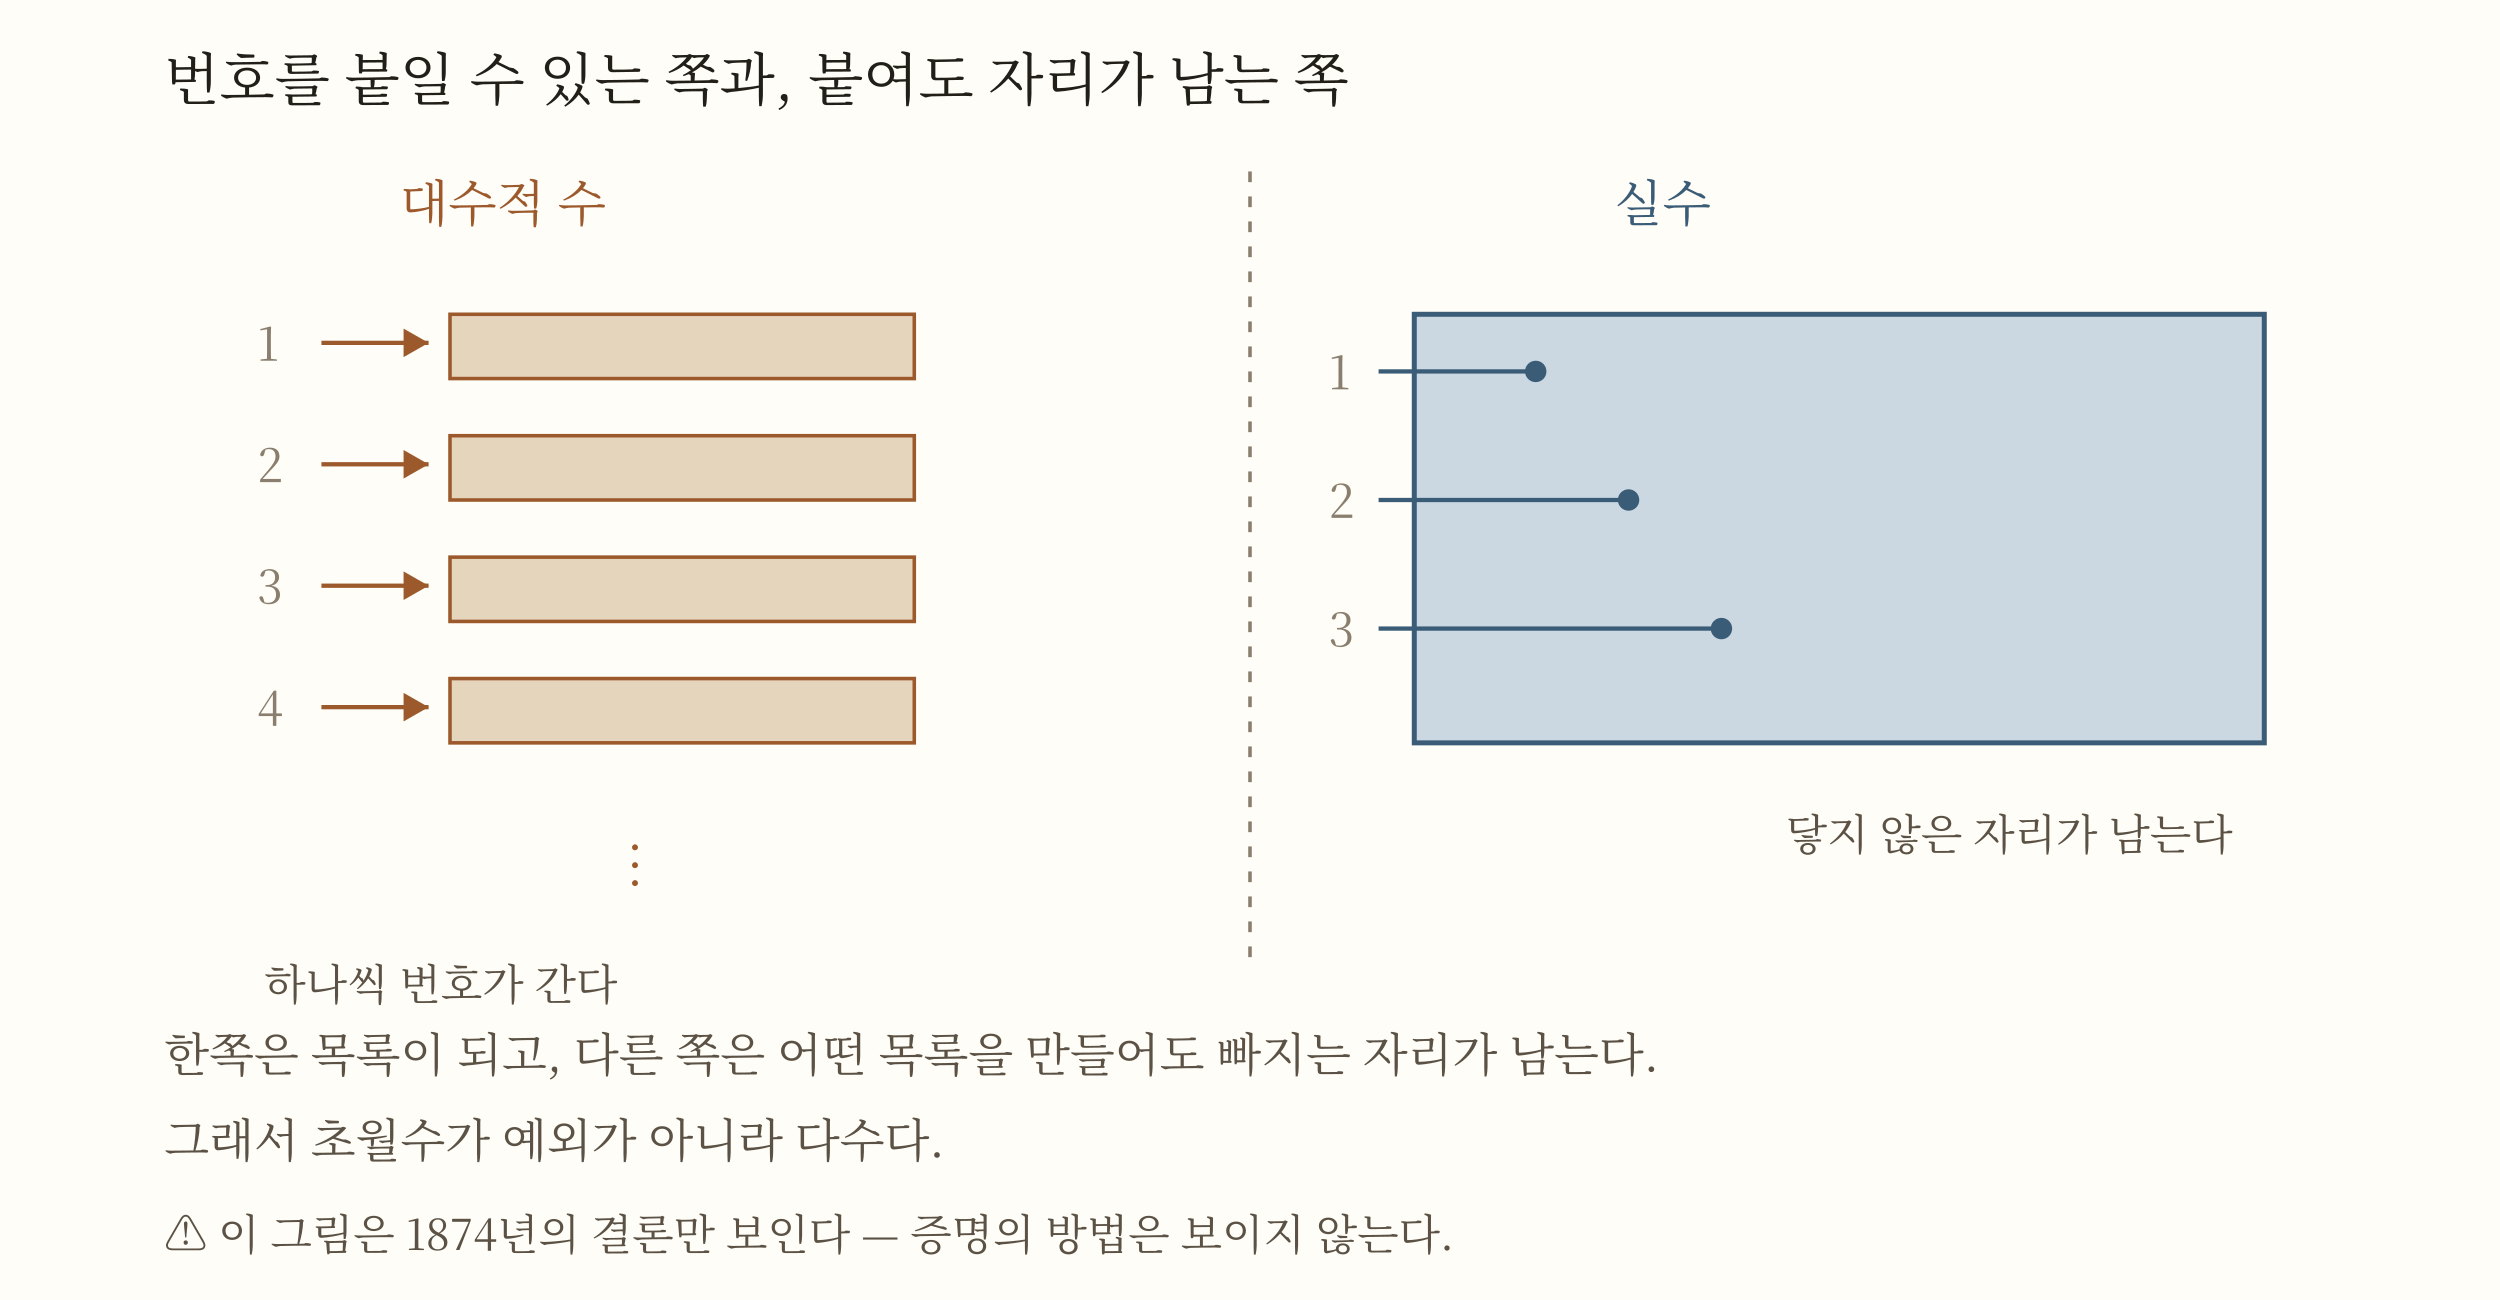
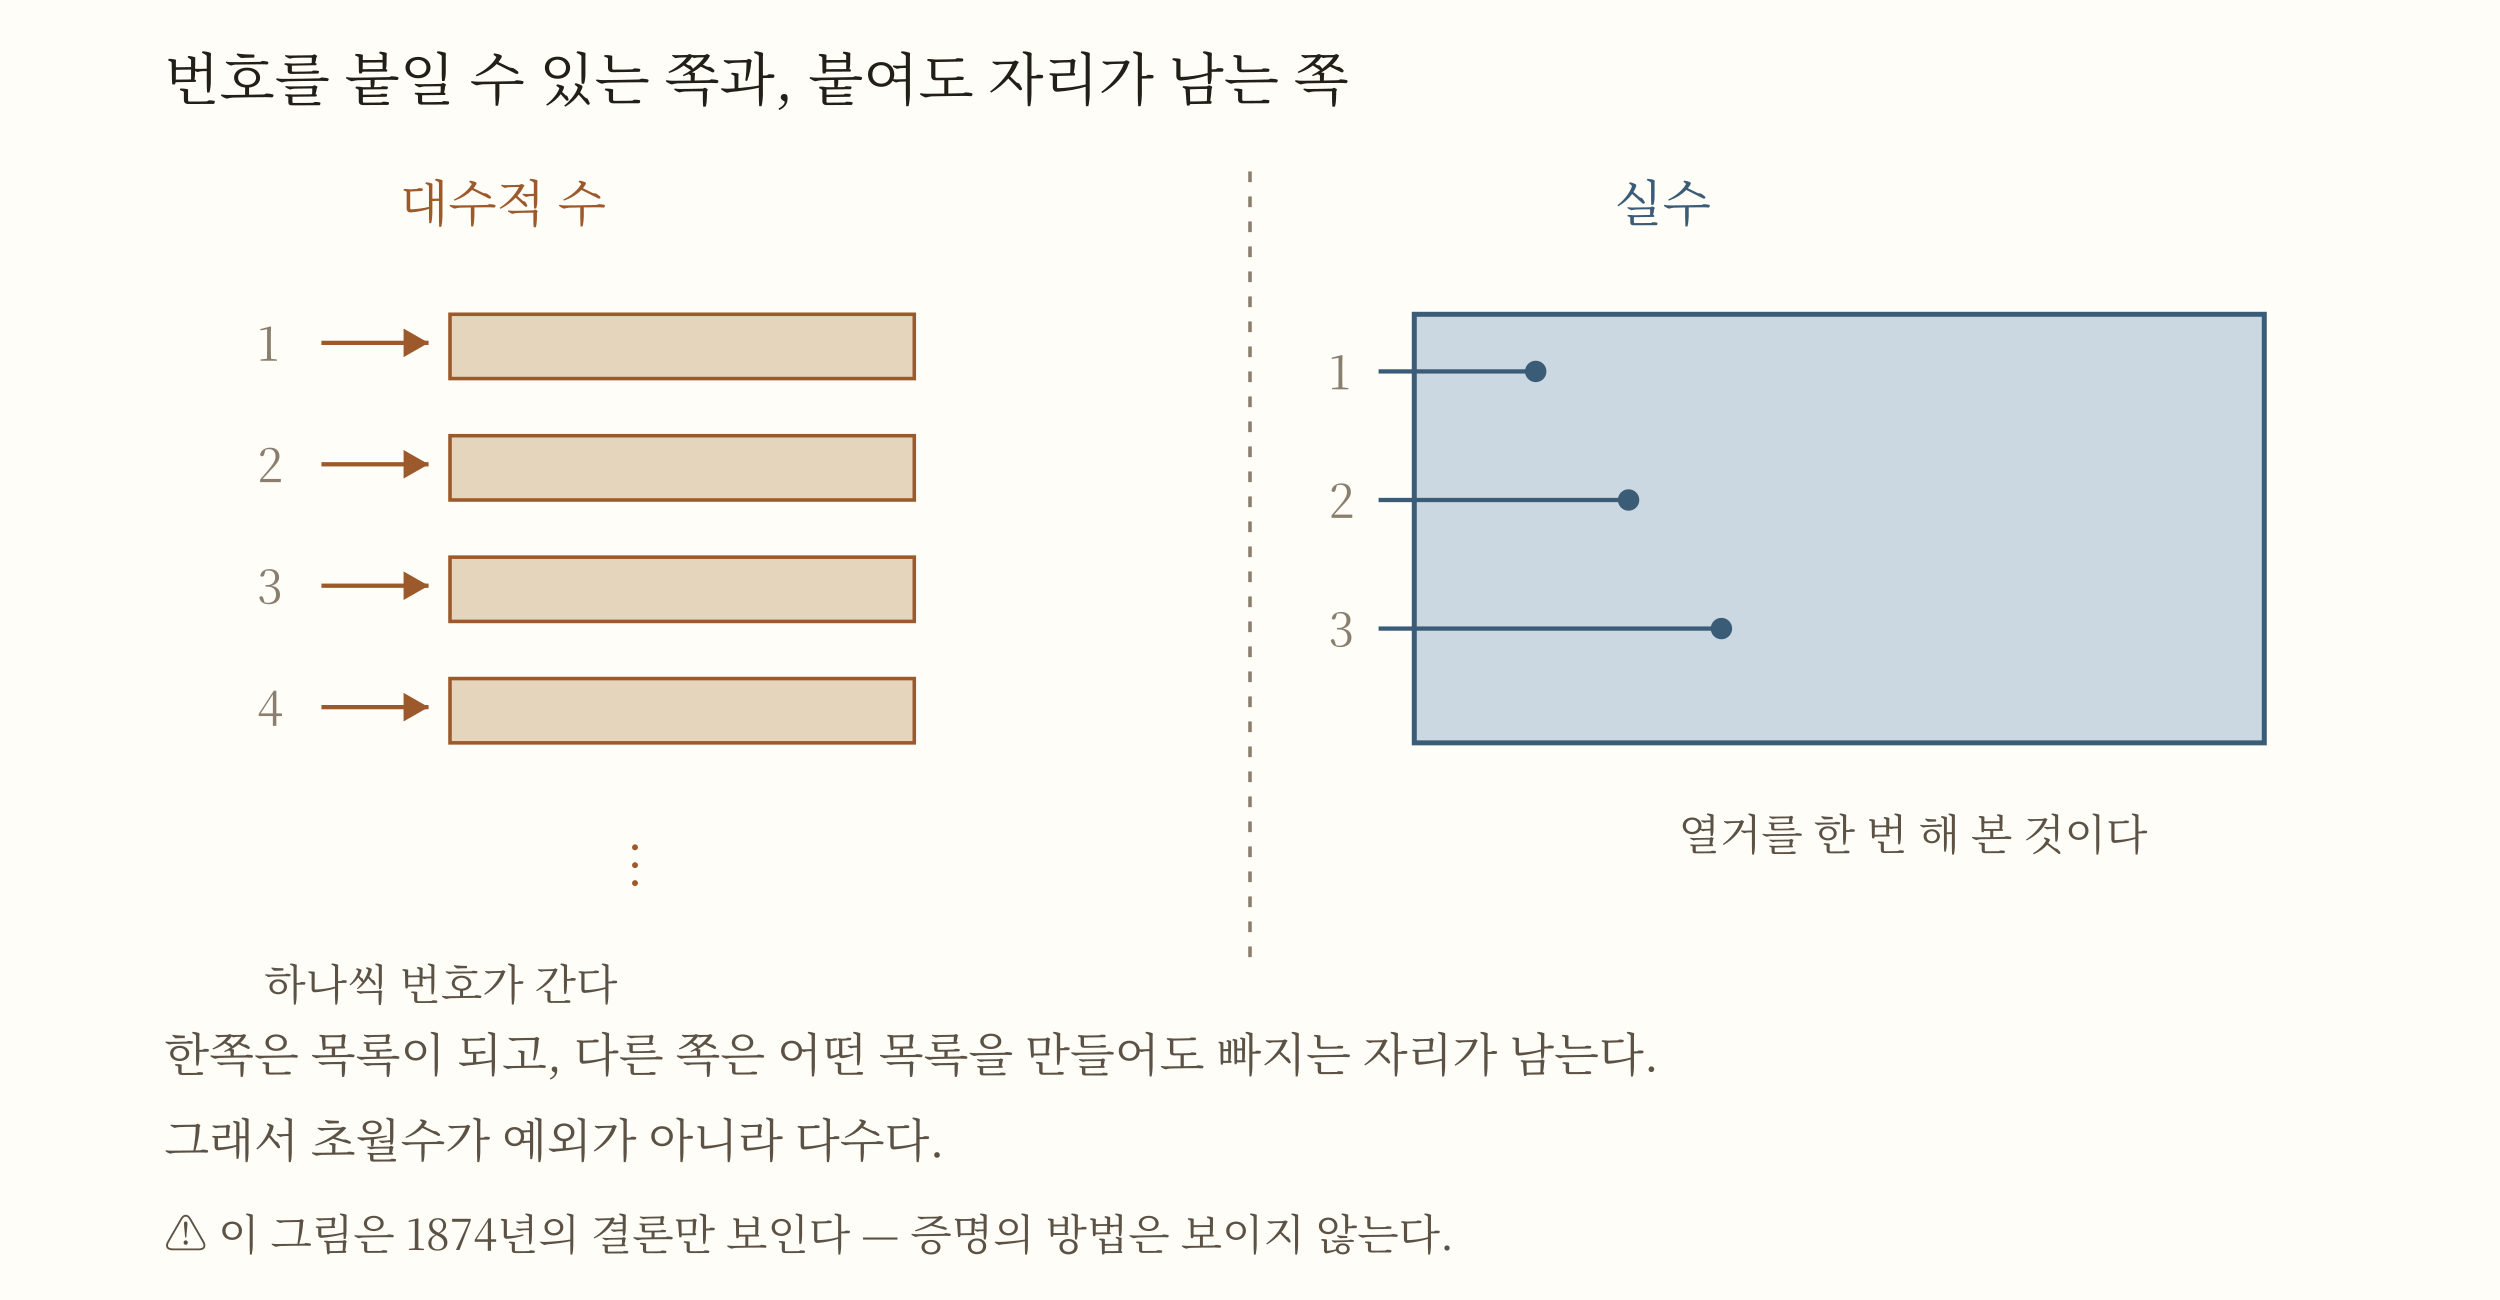
- <svg xmlns="http://www.w3.org/2000/svg" viewBox="0 0 700 364" role="img" aria-label="왼쪽에는 번호 1, 2, 3, 4 가 붙은 칸 넷이 세로로 놓여 있고 그 아래로 점 세 개가 이어진다. 칸 위에는 대수적 수라고 적혀 있고 칸마다 화살표가 자연수 번호에서 나와 그 칸을 가리켜, 번호를 하나씩 붙일 수 있다는 것을 보인다. 오른쪽에는 속이 꽉 찬 굵은 가로 띠 하나가 있고 그 위에 실수라고 적혀 있다. 띠 왼쪽 끝에서 번호 1, 2, 3 이 붙은 화살표 셋이 띠 안쪽을 가리키지만 띠에는 화살표가 닿지 않은 자리가 그대로 남아 있다. 두 그림 사이에는 세로 구분선이 있다. 그림 아래에는 목록을 만들 수 있는 쪽과 어떤 목록을 만들어도 빠지는 자리가 남는 쪽이 갈린다는 설명과, 그래서 초월수가 예외가 아니라 다수가 된다는 문장, 그리고 이 그림은 결론을 보일 뿐 증명의 방법을 보이지는 않는다는 단서가 붙어 있다">
+ <svg xmlns="http://www.w3.org/2000/svg" viewBox="0 0 700 364" role="img" aria-label="왼쪽에는 번호 1, 2, 3, 4 가 붙은 칸 넷이 세로로 놓여 있고 그 아래로 점 세 개가 이어진다. 칸 위에는 대수적 수라고 적혀 있고 번호마다 화살표가 그 칸을 가리켜, 번호를 하나씩 붙일 수 있다는 것을 보인다. 오른쪽에는 속이 꽉 찬 굵은 직사각형 하나가 있고 그 위에 실수라고 적혀 있다. 직사각형 왼쪽에 번호 1, 2, 3 이 있고 거기서 나온 선 셋이 직사각형 안으로 들어가 각각 점 하나로 끝난다. 화살촉은 없다. 곧 열거를 한 번 시도해 본 것이고, 직사각형의 나머지 부분에는 아무 표시가 없다. 두 그림 사이에는 세로 구분선이 있다. 그림 아래에는 왼쪽은 목록이 되고 오른쪽은 그렇지 않다는 설명과, 그래서 초월수가 예외가 아니라 다수가 된다는 문장, 그리고 이 그림은 결론을 보일 뿐 증명의 방법을 보이지는 않는다는 단서가 붙어 있다">
  <style>
    text{font-family:EB Garamond, Georgia, 'Noto Serif KR', 'Noto Serif CJK KR', NanumMyeongjo, Batang, AppleMyungjo, serif;
         font-variant-numeric:lining-nums;font-feature-settings:"lnum" 1;fill:#221E18;}
    .dim{fill:#5B5245;} .blue{fill:#3A5C77;} .sien{fill:#9C5A2C;} .ax{fill:#8A7F6E;}
  </style>
  <rect width="700" height="364" fill="#FFFDF7" />
  <text x="46" y="28" font-size="16">번호를 붙일 수 있는 쪽과, 붙여도 자리가 남는 쪽</text>
  <text x="112" y="62" font-size="14" class="sien">대수적 수</text>
  <text x="452" y="62" font-size="14" class="blue">실수</text>
  <line x1="350" y1="48" x2="350" y2="268" stroke="#8A7F6E" stroke-width="1" stroke-dasharray="3 4" />
  <text x="72" y="101" font-size="13" class="ax">1</text>
  <line x1="90" y1="96" x2="120" y2="96" stroke="#9C5A2C" stroke-width="1.2" />
  <polygon points="120,96 113,92 113,100" fill="#9C5A2C" />
  <rect x="126" y="88" width="130" height="18" fill="#E6D5BD" stroke="#9C5A2C" stroke-width="1" />
  <text x="72" y="135" font-size="13" class="ax">2</text>
  <line x1="90" y1="130" x2="120" y2="130" stroke="#9C5A2C" stroke-width="1.2" />
  <polygon points="120,130 113,126 113,134" fill="#9C5A2C" />
  <rect x="126" y="122" width="130" height="18" fill="#E6D5BD" stroke="#9C5A2C" stroke-width="1" />
  <text x="72" y="169" font-size="13" class="ax">3</text>
  <line x1="90" y1="164" x2="120" y2="164" stroke="#9C5A2C" stroke-width="1.2" />
  <polygon points="120,164 113,160 113,168" fill="#9C5A2C" />
  <rect x="126" y="156" width="130" height="18" fill="#E6D5BD" stroke="#9C5A2C" stroke-width="1" />
  <text x="72" y="203" font-size="13" class="ax">4</text>
  <line x1="90" y1="198" x2="120" y2="198" stroke="#9C5A2C" stroke-width="1.2" />
  <polygon points="120,198 113,194 113,202" fill="#9C5A2C" />
  <rect x="126" y="190" width="130" height="18" fill="#E6D5BD" stroke="#9C5A2C" stroke-width="1" />
  <text x="176" y="248" font-size="15" class="sien">⋮</text>
  <text x="74" y="280" font-size="12" class="dim">하나씩 번호가 간다</text>
  <rect x="396" y="88" width="238" height="120" fill="#CBD8E2" stroke="#3A5C77" stroke-width="1.4" />
  <text x="372" y="109" font-size="13" class="ax">1</text>
  <line x1="386" y1="104" x2="430" y2="104" stroke="#3A5C77" stroke-width="1.2" />
  <circle cx="430" cy="104" r="3" fill="#3A5C77" />
  <text x="372" y="145" font-size="13" class="ax">2</text>
  <line x1="386" y1="140" x2="456" y2="140" stroke="#3A5C77" stroke-width="1.2" />
  <circle cx="456" cy="140" r="3" fill="#3A5C77" />
  <text x="372" y="181" font-size="13" class="ax">3</text>
  <line x1="386" y1="176" x2="482" y2="176" stroke="#3A5C77" stroke-width="1.2" />
  <circle cx="482" cy="176" r="3" fill="#3A5C77" />
-   <text x="500" y="238" font-size="12" class="dim">닿지 않은 자리가 남는다</text>
+   <text x="470" y="238" font-size="12" class="dim">열거를 한 번 해 본 것이다</text>
  <text x="46" y="300" font-size="13" class="dim">한쪽은 목록이 되고, 다른 쪽은 어떤 목록을 만들어도 빠지는 자리가 남는다.</text>
  <text x="46" y="324" font-size="13" class="dim">그래서 초월수가 예외가 아니라 다수다.</text>
  <text x="46" y="350" font-size="12" class="dim">⚠ 이 그림은 1874년의 결론만 보인다 — 증명의 방법은 보이지 않는다.</text>
</svg>
